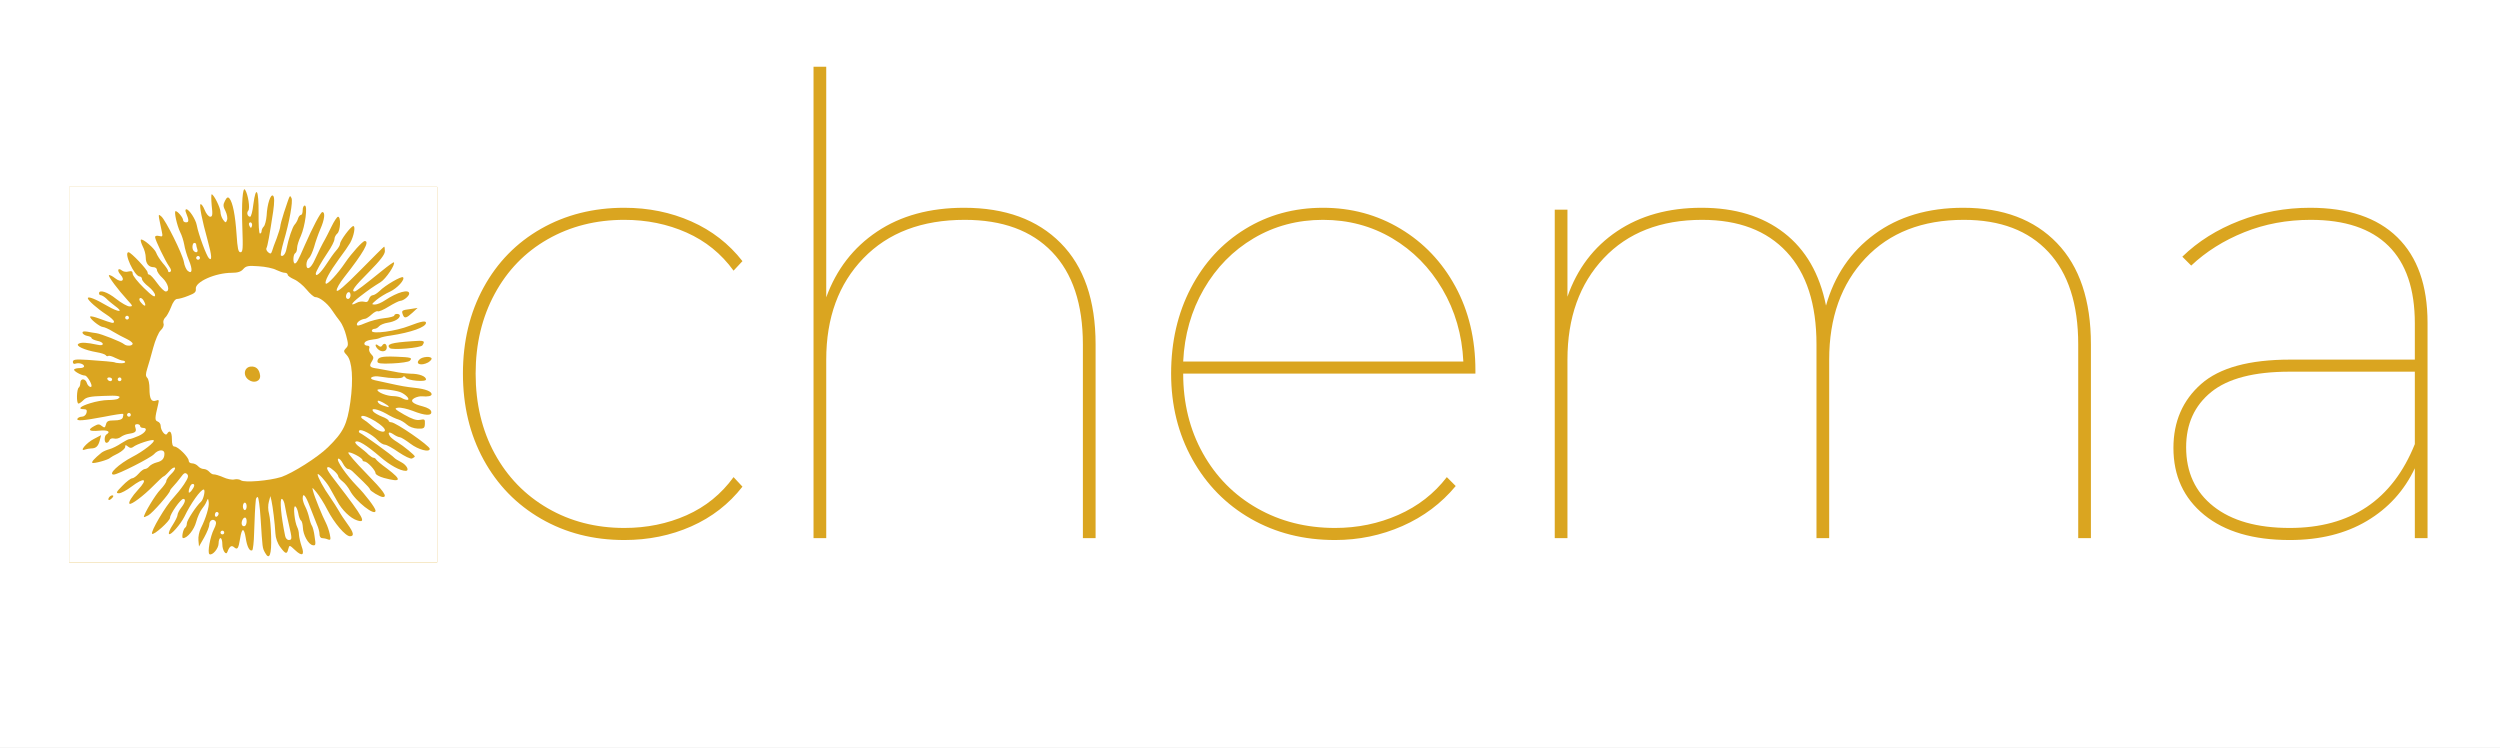
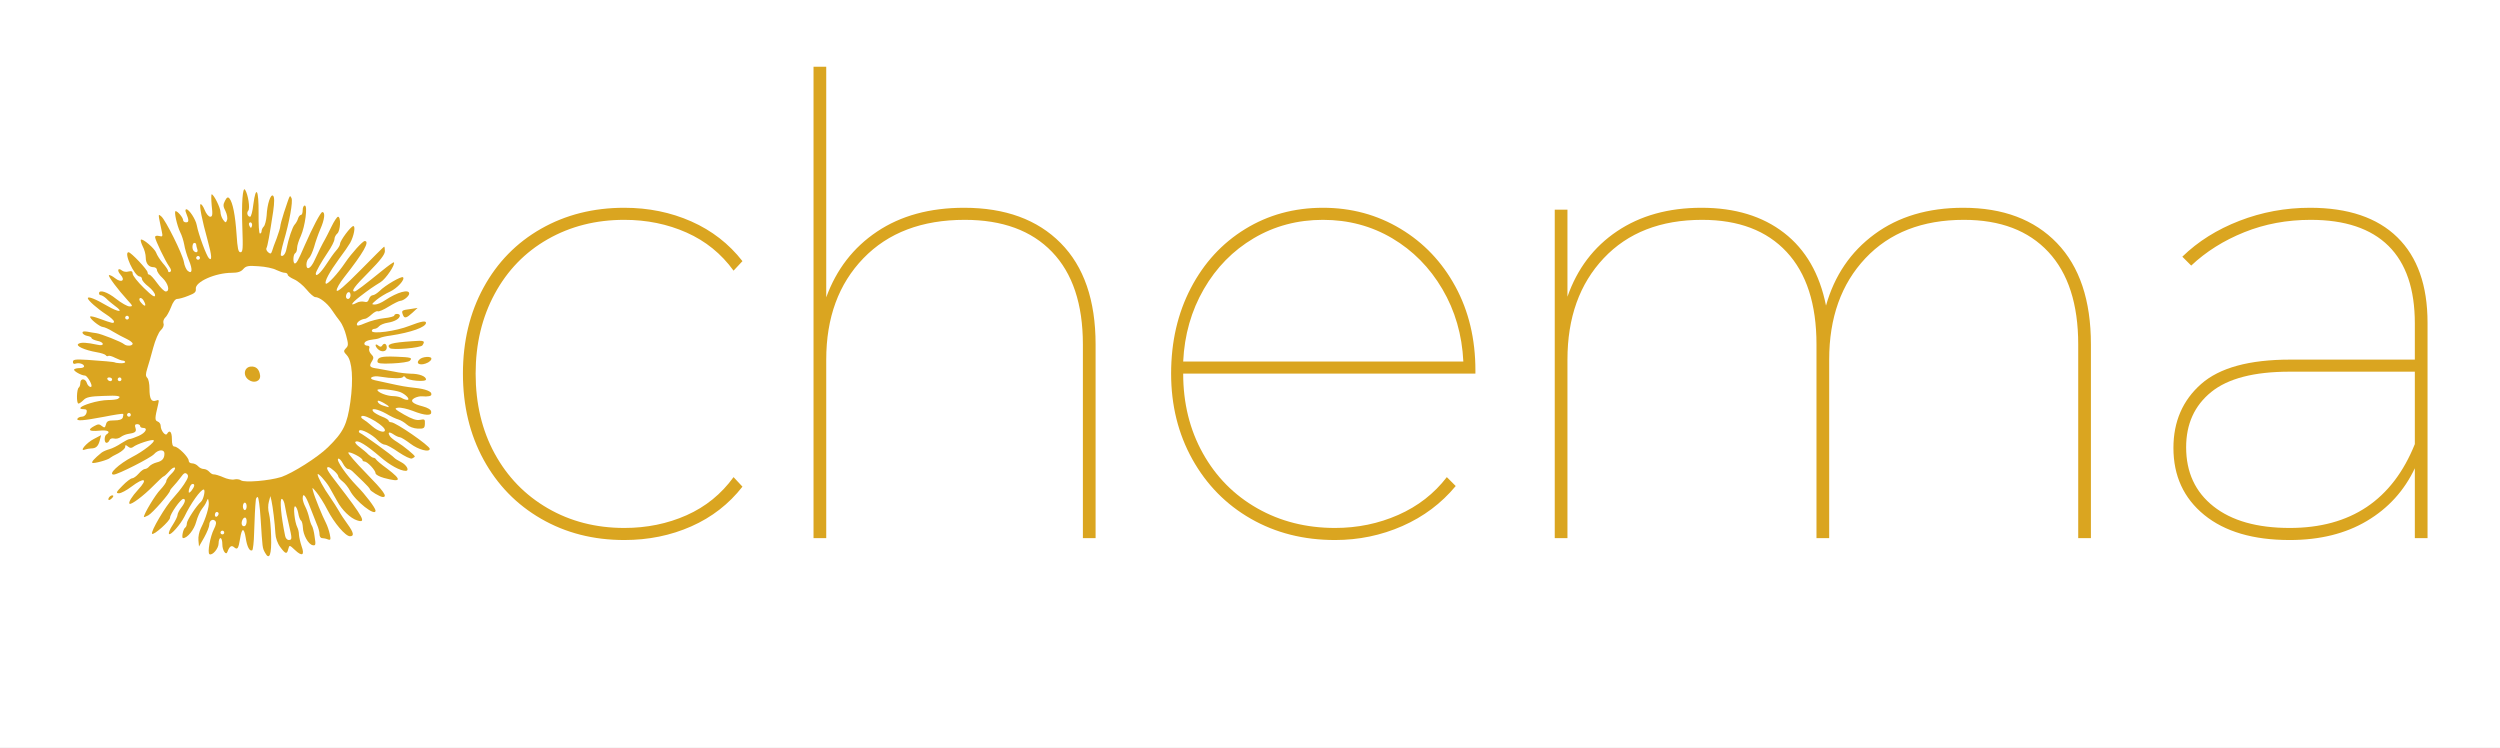
<svg xmlns="http://www.w3.org/2000/svg" width="1338px" height="400px" viewBox="0 0 1338 400" version="1.1" style="background: #FFFFFF;">
  <g id="Page-1" stroke="none" stroke-width="1" fill="none" fill-rule="evenodd">
    <g id="Group">
      <rect id="Rectangle" stroke="#FFFFFF" fill="#FFFFFF" x="0.5" y="0.5" width="1337" height="399" />
      <g id="vectorised-sun" transform="translate(37, 100)" fill-rule="nonzero">
-         <g id="layer101" fill="#DAA520">
-           <polygon id="Path" points="0 100.5 0 0 98.5 0 197 0 197 100.5 197 201 98.5 201 0 201" />
+         <g id="layer101" transform="translate(2, 1)" fill="#DAA520">
+           <polygon id="Path" points="0 98.5 0 0 96 0 192 0 192 98.5 192 197 96 197 0 197" />
        </g>
        <g id="layer102" fill="#FFFFFF">
          <path d="M0,100.5 L0,0 L98.5,0 L197,0 L197,100.5 L197,201 L98.5,201 L0,201 L0,100.5 Z M108.1,187.2 C108,182.4 107.5,176.9 107,175 C106.4,173 106.4,170.2 106.9,168.5 L107.7,165.5 L108.3,168 C109,171.1 110.1,180.1 110.4,185.5 C110.5,187.9 111.5,190.8 113,192.8 C115.8,196.6 116.6,196.8 117.3,193.8 C117.9,191.6 117.9,191.6 120.9,194.4 C124.7,198 126.2,197.2 124.4,192.3 C123.7,190.2 123.1,187.5 123,186.2 C123,184.9 122.6,183.1 122.1,182.2 C120.7,179.4 119.8,171 120.9,171 C121.5,171 122.2,172.6 122.6,174.5 C122.9,176.4 123.6,178.3 124.1,178.6 C124.6,178.9 125,180.6 125.1,182.3 C125.2,186.2 128,191.4 130.4,191.8 C131.9,192.1 132.1,191.6 131.4,187.3 C131.1,184.7 130.4,182.1 130,181.5 C129.6,181 128.9,179 128.5,177.2 C128.1,175.4 127.2,172.7 126.4,171.2 C125.6,169.7 125,167.7 125,166.8 C125,163.3 126.6,165.1 128.9,171.3 C130.2,174.7 131.9,178.9 132.6,180.7 C133.4,182.4 134,184.7 134,185.9 C134,187.1 134.6,188 135.4,188 C136.2,188 137.6,188.3 138.5,188.7 C140,189.2 140.1,188.8 139.5,185.9 C139.1,184 138.2,181.4 137.5,180 C135.5,176.2 131.3,165.8 130.6,163 C129.9,160.6 130,160.6 132.4,163.5 C133.8,165.2 136.5,169.4 138.2,172.8 C141.9,180 147.9,187 150.3,187 C152.7,187 152.3,185 149,180.5 C147.4,178.3 145.3,175.2 144.4,173.5 C143.5,171.9 141.3,168.5 139.6,166 C136.3,161.4 133,155.3 133,153.9 C133,152.7 137.2,157.3 139.2,160.6 C140.1,162.2 142,165.6 143.4,168.1 C146,173 150.6,177.4 154.1,178.5 C159.3,180.2 157.7,177.2 143.3,158.5 C138.2,152 137.1,150 138.8,150 C140,150.1 144,153.7 144,154.8 C144,155.4 145.1,156.7 146.4,157.7 C147.7,158.7 149.4,160.9 150.3,162.6 C153.2,168.2 164,176.7 164,173.3 C164,171.9 158.4,164.5 154,160.1 C148.2,154.1 142.8,146.3 144,145.5 C144.5,145.2 145.6,146.3 146.5,148 C147.3,149.6 148.6,151 149.3,151 C150,151 151.3,151.8 152.2,152.8 C153.1,153.7 155.5,156 157.4,157.8 C159.4,159.7 161,161.5 161,161.9 C161,162.7 166.4,166 167.9,166 C170.6,166 168.3,162.8 158.9,153.2 C153.3,147.5 149.1,142.6 149.4,142.2 C150.2,141.5 157,145 157,146.2 C157,146.6 157.5,147 158.1,147 C159.6,147 164,151.7 164,153.3 C164,154 166,155.1 168.5,155.8 C177.8,158.3 178.3,157 170.3,150.9 C167.1,148.6 164.4,146.3 164.2,145.8 C164,145.4 163.4,145 162.9,145 C162.4,145 161.2,144.2 160.2,143.3 C159.3,142.3 157.1,140.5 155.5,139.3 C153.8,138.1 152.8,136.8 153.2,136.5 C154.4,135.3 158.9,138 166.6,144.6 C171.7,149 177.2,152 180.1,152 C182.3,152 180.7,148.9 177.8,147.4 C176,146.5 174.3,145.4 174,145 C173.3,144 156.9,132.1 155.6,131.7 C155,131.4 154.9,130.9 155.3,130.4 C156.3,129.4 162.2,132.5 165.1,135.6 C166.3,136.9 168.1,138 169,138 C169.9,138 173.2,139.8 176.3,142 C179.6,144.2 182.6,145.7 183.5,145.4 C184.3,145 185,144.6 185,144.3 C185,143.6 179,138.7 175.6,136.6 C173.9,135.6 172.2,134.2 171.8,133.6 C170.3,131.4 171.1,130.8 173.5,132.4 C174.8,133.3 176.4,134 177,134 C177.6,134 180.2,135.6 182.7,137.5 C186.9,140.7 193,142.3 193,140.2 C193,138.6 174.8,126 172.4,126 C171.7,126 171,125.6 171,125.2 C171,124.7 169.4,123.7 167.5,123 C165.5,122.2 163.4,121 162.8,120.3 C161,118.1 165,118.8 169.7,121.4 C172,122.8 175,124.2 176.2,124.5 C177.5,124.9 179.5,126.1 180.7,127.2 C182,128.4 184.4,129.3 186.6,129.4 C189.9,129.5 190.3,129.2 190.4,126.8 C190.5,124.4 190.3,124.2 187.8,124.7 C185.9,125.1 183.5,124.3 179.3,121.9 C174.1,118.9 173.8,118.5 176.1,118.2 C177.5,118 181,118.8 183.9,119.9 C190.4,122.5 194.3,122.7 193.8,120.3 C193.6,119.2 191.9,118.2 189.3,117.5 C183.7,116.1 182.1,114.5 184.9,113 C186.1,112.4 187.8,112 188.8,112.1 C192,112.4 194,112 194,111 C194,109.5 190.8,108.2 185.2,107.6 C179.9,107 178.2,106.7 170.5,105 C168.3,104.5 165.2,103.8 163.6,103.5 C159.5,102.6 162.3,100.8 166.5,101.6 C172.6,102.6 178.1,102.7 178.6,101.8 C179,101.2 179.6,101.3 180.1,102.1 C181,103.7 191,104.6 191,103.1 C191,101.4 187.4,100 182.8,100 C180.4,99.9 176.5,99.5 174,98.9 C171.5,98.4 167.6,97.7 165.3,97.3 C160.7,96.7 160.3,96.1 162.2,93.1 C163.1,91.6 163,90.9 161.7,89.6 C160.8,88.7 160.3,87.3 160.6,86.5 C161,85.6 160.6,85 159.6,85 C158.7,85 158,84.5 158,84 C158,82.8 159.7,82 163.2,81.6 C164.5,81.5 166,81.1 166.5,80.8 C167.1,80.5 169.5,79.9 172,79.6 C183.1,77.9 190.9,75.1 191,72.8 C191,71.5 188.6,71.9 182.1,74.4 C175.1,77.2 162,79 162,77.1 C162,76.5 162.6,76 163.4,76 C164.1,76 165.3,75.4 165.9,74.6 C166.5,73.9 168.6,73 170.6,72.7 C174.3,72.1 177,70.5 177,68.9 C177,68.4 176.3,68 175.5,68 C174.7,68 174,68.4 174,68.9 C174,69.3 171.6,70 168.6,70.3 C165.6,70.6 161.1,71.8 158.6,72.9 C155.1,74.4 154,74.6 154,73.6 C154,72.3 156.3,70.8 158.5,70.6 C159.1,70.5 160.6,69.5 161.9,68.3 C163.2,67.1 164.7,66.3 165.2,66.6 C165.7,66.9 168.3,65.8 171,64.1 C173.8,62.4 176.6,61 177.3,61 C179,60.9 182,58.5 182,57.1 C182,54.6 175.7,56.3 169.1,60.7 C167.2,62 164.8,63 163.6,63 C161.7,63 161.8,62.8 164.5,60.5 C166.2,59.1 169.4,57.1 171.7,56.1 C175.6,54.3 179.9,49.6 178.7,48.4 C177.9,47.6 169,52.8 166.2,55.7 C164.9,56.9 163.3,58 162.5,58 C161.8,58 160.8,58.9 160.5,60 C160,61.5 159.3,61.9 158,61.5 C156.9,61.2 155.1,61.4 154,62 C150.1,64.1 150.9,62.4 155.4,58.9 C160.7,54.8 162.5,53.6 166.7,51 C169.5,49.3 174.8,41.4 173.8,40.4 C173.6,40.2 170.8,42.2 167.6,44.8 C158.1,52.5 153.5,56 152.8,56 C150.7,56 152.7,53.3 160.5,45.5 C166.5,39.4 169,36.2 169,34.4 C169,33.1 168.8,32 168.6,32 C168.4,32 162.7,37.7 155.9,44.6 C147.4,53.2 143.4,56.6 143.2,55.5 C143,54.6 144.8,51.4 147.2,48.4 C157.5,35.3 161.1,29 158.2,29 C157.1,29 151.2,35.5 147.8,40.5 C143.7,46.6 138.2,52.5 137.4,51.8 C136.5,50.8 139.3,45.6 144.5,38.5 C147,35.2 149.6,31.4 150.4,30 C152.4,26.4 153.4,21 152.1,21 C150.8,21 145,28.8 145,30.5 C145,31.2 144.1,32.8 142.9,34.1 C141.7,35.4 139.3,38.9 137.4,41.8 C134.5,46.2 132,48.4 132,46.5 C132,45.4 134.8,40.5 138.4,35.1 C140.4,32.2 142,29 142,28 C142,27 142.7,25.7 143.5,25 C145.2,23.6 145.6,16 143.9,16 C143.4,16 141.8,18.4 140.4,21.3 C139,24.1 137.5,27.2 137,28 C135.7,30.2 133.3,35 131.4,39.2 C129.4,43.7 127,45 127,41.6 C127,40.3 127.6,38.7 128.4,38.1 C129.1,37.5 130.3,34.8 131.1,32.2 C131.8,29.6 133.3,25.3 134.5,22.5 C136.7,17.5 137.2,13.5 135.5,13.5 C134.6,13.5 130.2,21.9 126,31.5 C122.5,39.6 121.7,41 120.8,41 C119.7,41 119.8,36.2 121,35.5 C121.6,35.2 122,33.9 122,32.7 C122,31.5 122.9,28.6 124,26.3 C126.3,21.1 127.8,10 126.1,10 C125.5,10 125,11.1 125,12.5 C125,13.9 124.6,15 124.1,15 C123.6,15 122.8,15.9 122.5,17 C122.2,18.1 121.3,19.6 120.7,20.2 C119.5,21.5 117.4,27.8 116.3,33.3 C115.8,36 114.3,37.7 113.3,36.7 C113.1,36.4 113.7,33.1 114.8,29.3 C117.9,18.8 119.9,7.7 119,6 C118,4.3 118.4,3.6 115,13.7 C113.9,17.1 113,20.5 113,21.2 C113,21.9 112.1,24.7 111.1,27.5 C110,30.2 108.9,33.3 108.6,34.4 C108.1,35.9 107.7,36 106.5,35 C105.7,34.3 105.3,33.3 105.6,32.8 C106.2,31.9 107.3,25.7 109.2,13.2 C109.9,8.2 109.9,5.5 109.2,4.8 C107.9,3.5 106,9.1 105.7,15.4 C105.5,17.9 104.8,20.6 104.2,21.2 C103.5,21.9 103,23 103,23.7 C103,24.4 102.6,25 102.1,25 C101.6,25 101.3,20.1 101.4,14 C101.5,1.5 100,-1.2 98.6,9.3 C98.2,13 97.4,16 96.9,16 C95.5,16 94.8,13.9 95.9,12.7 C96.9,11.5 95.8,4.1 94.2,1.6 C92.9,-0.5 92.2,8.7 92.7,21.8 C93.1,33.1 93,35 91.7,35 C90.5,35 90.1,33 89.6,25.3 C88.9,15.2 87.6,8.4 85.8,6.2 C85,5.3 84.4,5.5 83.4,7.5 C82.3,9.6 82.4,10.5 83.7,13 C84.5,14.7 84.9,16.8 84.5,17.8 C83.9,19.4 83.7,19.3 82.4,17.6 C81.6,16.5 81,14.6 81,13.4 C81,11.2 77.4,4 76.3,4 C76,4 76,6.7 76.3,10 C76.9,14.9 76.7,16 75.5,16 C74.7,16 73.3,14.4 72.5,12.3 C71.7,10.3 70.7,9 70.3,9.3 C69.6,10.1 71.1,17.7 74.1,28.5 C76.4,36.8 76.6,40 74.8,38.2 C73.5,36.9 69.2,25.4 68.3,20.5 C67.7,17.3 64.2,12 62.7,12 C62.2,12 62.1,12.8 62.5,13.7 C64.2,17.9 64.2,19 62.6,19 C61.7,19 61,18.5 61,17.8 C61,16.5 58.1,13 57,13 C56,13 57.7,20.7 59.5,24.4 C60.3,25.9 61.2,28.8 61.6,30.9 C61.9,32.9 63,36.7 64.1,39.3 C66.2,44.3 65.9,47 63.4,44.9 C62.7,44.3 61.7,42.2 61.4,40.1 C60.6,35.8 51.6,17.7 49.3,15.8 C47.5,14.4 47.5,13.9 49.6,23.9 C50.2,26.6 50,26.8 48.1,26.3 C46.9,26 46,26.2 46,26.9 C46,28.4 51.5,39.8 53.6,42.7 C54.6,44.1 54.8,45 54.1,45.5 C53.5,45.8 53,45.7 53,45.1 C53,44.5 51.7,42.6 50.1,40.8 C48.6,39 47,36.5 46.6,35.3 C45.9,33.1 39.3,27.4 38.4,28.3 C38.1,28.6 38.6,30.2 39.4,31.9 C40.3,33.5 41,36.2 41,37.8 C41,41 42.6,43 45.2,43 C46.2,43 47,43.7 47,44.5 C47,45.3 48.3,47.3 50,48.8 C53.1,51.8 54.1,56 51.7,56 C50.9,56 48.9,54 47.1,51.5 C45.3,49 43.5,47 42.9,47 C42.4,47 42,46.5 42,45.8 C42,44.4 33.1,35 31.8,35 C29,35 34.9,47.9 37.8,48 C38.4,48 39,48.6 39,49.4 C39,50.1 40.6,52 42.5,53.4 C44.4,54.9 46,57 46,58 C46,59.4 44.5,58.5 40,54.1 C36.7,50.9 34,47.5 34,46.5 C34,45.2 33.4,44.9 31.8,45.3 C30.6,45.7 29,45.4 28.3,44.8 C26.1,43 25.5,44.8 27.5,47 C30.3,50.1 28,51.6 24.6,48.9 C23.1,47.7 21.6,47 21.3,47.3 C20.8,47.9 26.1,55 31.4,60.8 C34.1,63.7 34.2,64 32.3,64 C31.2,64 28,62.2 25.2,60 C20.5,56.2 16,54.8 16,57 C16,57.6 16.4,58 17,58 C17.5,58 18.8,58.8 19.8,59.7 C20.7,60.7 22.9,62.5 24.5,63.7 C29.5,67.3 26.6,67.3 20.4,63.7 C14.1,60 10,58.4 10,59.6 C10,60.7 15.1,65.2 19.7,68.2 C22.1,69.7 24,71.5 24,72.1 C24,73.3 23.2,73.1 16.1,70.5 C13.7,69.6 11.5,69.1 11.3,69.4 C10.5,70.2 16.3,74.9 18,75 C18.8,75 21.3,76.1 23.5,77.5 C25.7,78.8 29,80.6 30.8,81.4 C32.5,82.2 34,83.4 34,83.9 C34,85.2 30.8,85.4 29.4,84.2 C28.1,83 17,78.6 14.5,78.3 C13.4,78.2 11.2,77.8 9.7,77.5 C7.7,77.2 7,77.4 7.2,78.3 C7.5,78.9 8.6,79.6 9.8,79.8 C11,80 12,80.5 12,80.9 C12,81.4 13.4,82 15,82.4 C16.7,82.7 18,83.4 18,84.1 C18,84.8 16.9,84.9 15.1,84.5 C9.5,83.3 6.4,83.1 5,84 C3.2,85.1 8.3,87.4 14.7,88.5 C17.1,88.9 19.2,89.6 19.6,90.1 C19.9,90.6 20.5,90.8 21,90.5 C21.4,90.2 23.1,90.7 24.6,91.5 C26.2,92.3 28.1,93 28.8,93 C29.4,93 30,93.4 30,93.8 C30,94.2 28.8,94.5 27.2,94.4 C25.7,94.3 24.5,94.1 24.5,94 C24.5,93.7 17.4,93.1 9.8,92.6 C3.3,92.2 2,92.4 2,93.7 C2,94.6 2.6,95 3.5,94.6 C5.3,94 8,94.8 8,96.1 C8,96.6 7,97 5.7,97 C4.4,97 3,97.3 2.7,97.7 C2,98.4 6.5,101 8.5,101 C9.5,101 12,105 12,106.5 C12,107.9 10,106.7 9.5,105 C8.7,102.4 6,102.4 6,104.9 C6,106 5.6,107.1 5.2,107.4 C4,108.1 3.8,116 5,116 C5.5,116 6.7,115.1 7.7,114.1 C9.1,112.6 11.3,112.1 18.3,111.9 C26.4,111.5 28.5,112 26,113.5 C25.5,113.8 23.1,114.1 20.8,114.1 C18.4,114.1 14.1,114.9 11.3,115.8 C6,117.4 4.3,119 7.9,119 C9.3,119 9.7,119.5 9.3,121 C9,122.1 7.9,123 6.9,123 C5.9,123 4.8,123.5 4.5,124 C3.6,125.5 7.3,125.2 18.5,123.1 C24,122 28.6,121.3 28.9,121.5 C29.1,121.7 29,122.6 28.7,123.5 C28.3,124.5 26.8,125 24.1,125 C21,125 20.1,125.4 19.7,127.2 C19.2,129 18.9,129.1 17.5,128 C16.2,126.9 15.5,126.9 13.5,128 C9.6,130.1 10.6,131 16,130.5 C20.6,130 22.5,131 20,132.5 C18.7,133.3 18.7,137 20,137 C20.6,137 21.3,136.4 21.6,135.6 C21.9,134.8 22.9,134.4 24.1,134.7 C25.1,135 26.7,134.6 27.6,133.9 C28.5,133.2 30.2,132.5 31.3,132.3 C35.4,131.7 36.2,131.1 35.5,129 C35,127.6 35.3,127 36.4,127 C37.3,127 38,127.5 38,128 C38,128.6 38.7,129 39.5,129 C42.4,129 41,131.6 37.2,133.3 C35.1,134.2 32.9,135 32.3,135 C31.7,135 29.7,136.1 27.8,137.3 C25.9,138.6 23.1,140 21.6,140.4 C20.1,140.8 18.2,141.6 17.3,142.3 C13.5,145.4 11.9,147.2 12.4,147.7 C13,148.3 21.1,146.1 22,145 C22.3,144.7 24.2,143.6 26.3,142.6 C28.3,141.5 30,140 30,139.2 C30,138 30.3,138 31.5,139 C32.6,139.9 33.4,139.9 34.3,139.2 C36.1,137.7 44.2,135 45.2,135.6 C46.4,136.3 39.6,141.6 33.9,144.5 C26.6,148.3 20.5,154 23.9,154 C26,154 43.6,145.1 45.4,143.1 C47.7,140.5 51,140.3 51,142.8 C51,145.4 49.8,146.8 46.8,147.5 C45.3,147.9 43.6,148.8 42.9,149.6 C42.3,150.4 41.2,151 40.6,151 C39.9,151 38.4,152.1 37.2,153.5 C36,154.9 34.4,156 33.7,156 C33,156 30.6,157.8 28.5,160 C25.1,163.4 24.9,164 26.7,164 C27.8,164 30.8,162.4 33.3,160.5 C40.3,155.2 42.5,156.1 36.9,162.1 C33.6,165.7 31.6,168.9 32.3,169.6 C33.1,170.4 39.8,165.4 45,160.1 C47.8,157.3 50.2,155 50.5,155 C50.8,155 52.2,153.8 53.5,152.3 C54.8,150.7 56.2,149.9 56.6,150.3 C57,150.7 56.2,152.2 54.7,153.6 C53.2,155 52,156.7 52,157.5 C52,158.2 50.5,160.3 48.8,162.1 C46.2,164.7 40,175 40,176.7 C40,176.9 41.1,176.5 42.4,175.8 C44.6,174.6 54,163.9 54,162.6 C54,162.3 54.8,161.2 55.8,160.2 C56.7,159.3 58.5,157.1 59.7,155.5 C61.4,153.1 62.1,152.8 63.1,153.7 C64.1,154.7 63.7,155.8 61.5,159.2 C59.9,161.6 57.3,164.8 55.8,166.4 C51.8,170.5 43.4,184.7 44.4,185.7 C45.3,186.6 54,178.8 54,177.1 C54,175.1 59.7,167 61.1,167 C62.6,167 62.1,169 60,171.7 C58.9,173.1 58,174.9 58,175.7 C58,176.4 56.8,178.8 55.4,181 C53.9,183.2 53,185.4 53.5,185.8 C54.3,186.7 59.6,180.7 61.7,176.5 C65.1,169.4 70.4,162 72,162 C73.1,162 71.9,167.4 70.6,168.5 C68.1,170.7 63,178.5 63,180.1 C63,181.1 62.6,182.1 62.1,182.4 C61,183.1 60,188 61,188 C63.3,188 66.9,183.5 68,179.3 C68.7,176.7 70.1,173.6 71,172.5 C71.9,171.4 73.1,169.6 73.5,168.5 C74.3,166.6 74.4,166.6 74.7,168.7 C75.1,171 73.2,177.4 70.5,182.7 C69.6,184.5 69,187.4 69.2,189.2 L69.5,192.5 L72.3,187.6 C73.8,184.9 75,181.9 75,180.9 C75,178.7 76.8,177.4 78.2,178.8 C78.9,179.5 78.7,180.9 77.5,183.2 C75.5,187.1 73.9,195.8 75.1,196.6 C76.6,197.5 80,193.6 80,190.8 C80,189.2 80.5,188 81,188 C81.6,188 82,189.5 82,191.4 C82,194.6 84,197.5 84.7,195.4 C85.8,192.4 86.9,191.6 88.3,192.9 C90.1,194.4 90.6,193.7 91.5,188.3 C92.4,182.4 93.6,182.2 94.5,187.8 C95.2,192.6 96.6,195.3 98,194.5 C98.4,194.2 98.9,190.1 99,185.3 C99.3,176.8 99.5,171.4 99.9,167.8 C99.9,166.8 100.4,166 100.9,166 C101.4,166 102.1,171.3 102.5,177.8 C103.5,193.5 103.4,193.2 104.9,195.9 C107.2,200.1 108.4,196.8 108.1,187.2 Z M23.6,165.3 C22.9,164.6 21,166 21,167.2 C21,167.8 21.6,167.8 22.5,167 C23.4,166.3 23.8,165.5 23.6,165.3 Z M11.8,140 C14.4,140 15.6,138.8 16.4,135.7 L17.1,132.9 L13.3,134.9 C9.3,136.9 5.1,141.9 8.5,140.6 C9.4,140.3 10.9,140 11.8,140 Z M182.3,93.1 C183.9,91.5 183.1,91.2 175,90.9 C167.2,90.6 165,91.1 165,93.5 C165,94.5 166.8,94.8 173.1,94.5 C177.6,94.3 181.7,93.7 182.3,93.1 Z M192.1,94 C193.1,93.4 194,92.5 194,92 C194,90.5 189,90.8 187.5,92.4 C185,94.8 188.3,96 192.1,94 Z M170,86 C170,83.9 168.5,83.3 167.5,85 C167,85.8 166.4,85.7 165.4,84.9 C163.7,83.5 163.5,85.1 165.2,86.8 C167.1,88.7 170,88.3 170,86 Z M189.1,84.8 C190.7,82.4 190,82.1 183.8,82.6 C172.2,83.4 169.6,84.2 171.6,86.3 C172.8,87.5 188.3,86.2 189.1,84.8 Z M183.7,67.4 L186.5,64.8 L182.6,65.4 C178,66 177.8,66.2 178.6,68.4 C179.4,70.6 180.4,70.4 183.7,67.4 Z" id="Shape" />
          <path d="M115.6,186.8 C113.4,176.3 112.6,167 113.8,167 C114.4,167 115.2,168.7 115.5,170.8 C115.8,172.8 116.8,177.3 117.6,180.7 C119.4,188.4 119.4,189 117.5,189 C116.7,189 115.8,188 115.6,186.8 Z" id="Path" />
          <path d="M81,185 C81,184.5 81.5,184 82,184 C82.6,184 83,184.5 83,185 C83,185.6 82.6,186 82,186 C81.5,186 81,185.6 81,185 Z" id="Path" />
          <path d="M92.6,181.1 C91.8,179.9 92.9,177 94.1,177 C95.3,177 95.3,180.7 94.1,181.5 C93.6,181.8 92.9,181.6 92.6,181.1 Z" id="Path" />
          <path d="M78,175.6 C78,174.7 78.5,174 79,174 C79.6,174 80,174.4 80,174.9 C80,175.5 79.6,176.2 79,176.5 C78.5,176.8 78,176.4 78,175.6 Z" id="Path" />
          <path d="M93,171 C93,169.9 93.5,169 94,169 C94.6,169 95,169.9 95,171 C95,172.1 94.6,173 94,173 C93.5,173 93,172.1 93,171 Z" id="Path" />
          <path d="M64,163.3 C64,161.4 65.1,159 66.1,159 C67.4,159 67.2,160.4 65.5,162.6 C64.7,163.6 64,164 64,163.3 Z" id="Path" />
          <path d="M92,157.1 C91.2,156.5 89.6,156.3 88.4,156.6 C87.2,156.9 84.5,156.4 82.4,155.4 C80.3,154.5 78,153.8 77.4,153.9 C76.8,154 75.7,153.3 75,152.5 C74.3,151.7 73,151 72,151 C71,151 69.7,150.3 69,149.5 C68.3,148.7 66.9,148 65.9,148 C64.8,148 64,147.4 64,146.6 C64,144.7 58.3,139 56.4,139 C55.4,139 55,137.8 55,135 C55,131.1 53.8,129.8 52.4,132.2 C51.5,133.6 49,130.4 49,127.9 C49,127 48.3,125.9 47.4,125.6 C45.8,125 45.8,124 47.6,116.6 C48.2,114 48.1,113.8 46.5,114.4 C44,115.3 43,113.5 43,108 C43,105.4 42.5,102.9 41.8,102.2 C40.9,101.3 40.9,100.2 41.8,97.3 C42.5,95.2 43.9,90.2 45,86.1 C46.1,82 47.9,77.8 49,76.8 C50.3,75.6 50.9,74.1 50.5,73.1 C50.2,72.1 50.6,70.8 51.3,70.1 C52.1,69.5 53.5,67 54.5,64.5 C55.5,61.7 56.8,60 57.8,60 C58.7,60 61.4,59.3 63.8,58.3 C67.2,57 68,56.3 67.8,54.6 C67.3,50.9 78.2,46 87.1,46 C90.3,46 92,45.4 93.2,44 C94.7,42.3 95.9,42.1 101.4,42.5 C105,42.7 109.3,43.6 110.9,44.5 C112.6,45.3 114.6,46 115.5,46 C116.3,46 117,46.5 117,47.1 C117,47.6 118.6,48.7 120.4,49.5 C122.3,50.3 125.3,52.8 127.1,55 C128.9,57.2 131,59 131.7,59 C134,59 138.1,62.2 140.6,65.9 C141.9,67.9 143.9,70.6 145,72 C146.1,73.4 147.6,76.8 148.3,79.7 C149.5,84.2 149.5,85.1 148.1,86.4 C146.8,87.8 146.8,88.2 148.7,90.2 C151.5,93.3 152.2,103 150.5,115.2 C148.8,127.2 146.8,131.3 138.5,139.4 C133,144.8 119.5,153.3 113.5,155.3 C107.1,157.3 94,158.4 92,157.1 Z M102.2,100.9 C101.8,97.6 100,95.9 97.1,96.2 C93.6,96.6 92.9,101.1 96.1,103.3 C99,105.4 102.6,104 102.2,100.9 Z" id="Shape" />
          <path d="M162.3,128.2 C160.6,126.7 158.4,125 157.4,124.4 C156.3,123.8 156,123.1 156.6,122.7 C158.4,121.6 169,128 169,130.2 C169,131.9 165.4,130.9 162.3,128.2 Z" id="Path" />
          <path d="M31,122 C31,121.5 31.5,121 32,121 C32.6,121 33,121.5 33,122 C33,122.6 32.6,123 32,123 C31.5,123 31,122.6 31,122 Z" id="Path" />
          <path d="M168.1,117.1 C166.7,116.7 165.5,115.9 165.2,115.1 C164.9,114.2 165.6,114.2 167.9,115.4 C169.6,116.3 171,117.3 171,117.5 C171,117.8 170.9,118 170.8,117.9 C170.6,117.8 169.4,117.5 168.1,117.1 Z" id="Path" />
          <path d="M178,113 C177.2,112.5 175.1,112 173.4,112 C170.2,112 165,110 165,108.7 C165,107.8 173.7,108.6 177.1,109.8 C180.2,111 182.9,114 180.9,114 C180.1,114 178.8,113.5 178,113 Z" id="Path" />
          <path d="M20.5,103 C20.2,102.5 20.6,102 21.4,102 C22.3,102 23,102.5 23,103 C23,103.6 22.6,104 22.1,104 C21.5,104 20.8,103.6 20.5,103 Z" id="Path" />
          <path d="M26,103 C26,102.5 26.5,102 27,102 C27.6,102 28,102.5 28,103 C28,103.6 27.6,104 27,104 C26.5,104 26,103.6 26,103 Z" id="Path" />
          <path d="M30,70 C30,69.5 30.5,69 31,69 C31.6,69 32,69.5 32,70 C32,70.6 31.6,71 31,71 C30.5,71 30,70.6 30,70 Z" id="Path" />
          <path d="M38.6,62.1 C37.5,60.9 37.3,60 37.9,59.6 C38.4,59.2 39.4,59.9 40,61.1 C41.5,63.9 40.7,64.5 38.6,62.1 Z" id="Path" />
          <path d="M148.2,58.3 C148.6,55.9 150.6,55.6 150.6,58 C150.6,59.1 150,60 149.2,60 C148.5,60 148,59.2 148.2,58.3 Z" id="Path" />
          <path d="M68,38 C68,37.5 68.5,37 69,37 C69.6,37 70,37.5 70,38 C70,38.6 69.6,39 69,39 C68.5,39 68,38.6 68,38 Z" id="Path" />
          <path d="M66.7,34.3 C65.6,33.3 65.9,30 67,30 C67.6,30 68,30.4 68,30.9 C68,31.4 68.3,32.5 68.6,33.4 C69.2,35 67.9,35.6 66.7,34.3 Z" id="Path" />
          <path d="M96.6,21.1 C96.2,20.4 96.1,19.6 96.4,19.3 C97.3,18.4 98.3,19.7 97.8,21.1 C97.4,22.2 97.2,22.2 96.6,21.1 Z" id="Path" />
        </g>
      </g>
      <g id="ochema" transform="translate(247.36, 35.72)" fill="#DAA520" fill-rule="nonzero">
        <path d="M86.76,253.3 C70.213,253.3 55.367,249.503 42.22,241.91 C29.073,234.317 18.817,223.777 11.45,210.29 C4.083,196.803 0.4,181.447 0.4,164.22 C0.4,146.993 4.083,131.637 11.45,118.15 C18.817,104.663 29.073,94.18 42.22,86.7 C55.367,79.22 70.213,75.48 86.76,75.48 C99.68,75.48 111.637,77.917 122.63,82.79 C133.623,87.663 142.747,94.747 150,104.04 L145.24,109.14 C138.667,100.073 130.28,93.273 120.08,88.74 C109.88,84.207 98.773,81.94 86.76,81.94 C71.573,81.94 57.917,85.397 45.79,92.31 C33.663,99.223 24.2,108.97 17.4,121.55 C10.6,134.13 7.2,148.353 7.2,164.22 C7.2,180.313 10.6,194.593 17.4,207.06 C24.2,219.527 33.663,229.273 45.79,236.3 C57.917,243.327 71.573,246.84 86.76,246.84 C98.773,246.84 109.88,244.573 120.08,240.04 C130.28,235.507 138.667,228.707 145.24,219.64 L150,224.74 C142.747,234.033 133.623,241.117 122.63,245.99 C111.637,250.863 99.68,253.3 86.76,253.3 Z M268.62,75.48 C290.607,75.48 307.833,81.77 320.3,94.35 C332.767,106.93 339,125.007 339,148.58 L339,252.28 L332.2,252.28 L332.2,148.58 C332.2,127.047 326.703,110.557 315.71,99.11 C304.717,87.663 289.133,81.94 268.96,81.94 C246.067,81.94 227.99,88.797 214.73,102.51 C201.47,116.223 194.84,134.3 194.84,156.74 L194.84,252.28 L188.04,252.28 L188.04,2.84217094e-14 L194.84,2.84217094e-14 L194.84,123.42 C200.28,108.46 209.347,96.73 222.04,88.23 C234.733,79.73 250.26,75.48 268.62,75.48 Z M542.28,164.22 L385.88,164.22 C385.88,180.087 389.393,194.31 396.42,206.89 C403.447,219.47 413.137,229.273 425.49,236.3 C437.843,243.327 451.727,246.84 467.14,246.84 C479.153,246.84 490.43,244.517 500.97,239.87 C511.51,235.223 520.18,228.48 526.98,219.64 L531.74,224.4 C524.033,233.693 514.513,240.833 503.18,245.82 C491.847,250.807 479.833,253.3 467.14,253.3 C450.367,253.3 435.35,249.503 422.09,241.91 C408.83,234.317 398.403,223.72 390.81,210.12 C383.217,196.52 379.42,181.22 379.42,164.22 C379.42,147.22 382.933,131.977 389.96,118.49 C396.987,105.003 406.677,94.463 419.03,86.87 C431.383,79.277 445.267,75.48 460.68,75.48 C475.867,75.48 489.693,79.22 502.16,86.7 C514.627,94.18 524.43,104.493 531.57,117.64 C538.71,130.787 542.28,145.747 542.28,162.52 L542.28,164.22 Z M460.68,81.94 C447.08,81.94 434.727,85.227 423.62,91.8 C412.513,98.373 403.617,107.44 396.93,119 C390.243,130.56 386.56,143.48 385.88,157.76 L535.82,157.76 C535.14,143.48 531.4,130.56 524.6,119 C517.8,107.44 508.847,98.373 497.74,91.8 C486.633,85.227 474.28,81.94 460.68,81.94 Z M803.36,75.48 C824.667,75.48 841.383,81.77 853.51,94.35 C865.637,106.93 871.7,125.007 871.7,148.58 L871.7,252.28 L864.9,252.28 L864.9,148.58 C864.9,127.047 859.573,110.557 848.92,99.11 C838.267,87.663 823.193,81.94 803.7,81.94 C781.487,81.94 763.92,88.797 751,102.51 C738.08,116.223 731.62,134.3 731.62,156.74 L731.62,252.28 L724.82,252.28 L724.82,148.58 C724.82,127.047 719.493,110.557 708.84,99.11 C698.187,87.663 683.113,81.94 663.62,81.94 C641.407,81.94 623.84,88.797 610.92,102.51 C598,116.223 591.54,134.3 591.54,156.74 L591.54,252.28 L584.74,252.28 L584.74,76.5 L591.54,76.5 L591.54,123.08 C596.753,108.12 605.593,96.447 618.06,88.06 C630.527,79.673 645.6,75.48 663.28,75.48 C681.187,75.48 695.92,79.957 707.48,88.91 C719.04,97.863 726.52,110.84 729.92,127.84 C734.453,111.747 743.123,98.997 755.93,89.59 C768.737,80.183 784.547,75.48 803.36,75.48 Z M988.96,75.48 C1009.36,75.48 1024.943,80.75 1035.71,91.29 C1046.477,101.83 1051.86,117.073 1051.86,137.02 L1051.86,252.28 L1045.06,252.28 L1045.06,214.88 C1039.393,226.893 1030.837,236.3 1019.39,243.1 C1007.943,249.9 994.173,253.3 978.08,253.3 C958.587,253.3 943.343,248.823 932.35,239.87 C921.357,230.917 915.86,218.96 915.86,204 C915.86,189.947 920.79,178.557 930.65,169.83 C940.51,161.103 956.433,156.74 978.42,156.74 L1045.06,156.74 L1045.06,137.36 C1045.06,119 1040.357,105.173 1030.95,95.88 C1021.543,86.587 1007.66,81.94 989.3,81.94 C976.607,81.94 964.763,84.15 953.77,88.57 C942.777,92.99 933.313,98.94 925.38,106.42 L920.62,101.66 C929.007,93.5 939.207,87.097 951.22,82.45 C963.233,77.803 975.813,75.48 988.96,75.48 Z M1045.06,163.2 L978.08,163.2 C959.04,163.2 945.043,166.827 936.09,174.08 C927.137,181.333 922.66,191.193 922.66,203.66 C922.66,217.033 927.533,227.573 937.28,235.28 C947.027,242.987 960.627,246.84 978.08,246.84 C1010.72,246.84 1033.047,231.88 1045.06,201.96 L1045.06,201.96 L1045.06,163.2 Z" id="chema" />
      </g>
    </g>
  </g>
</svg>
